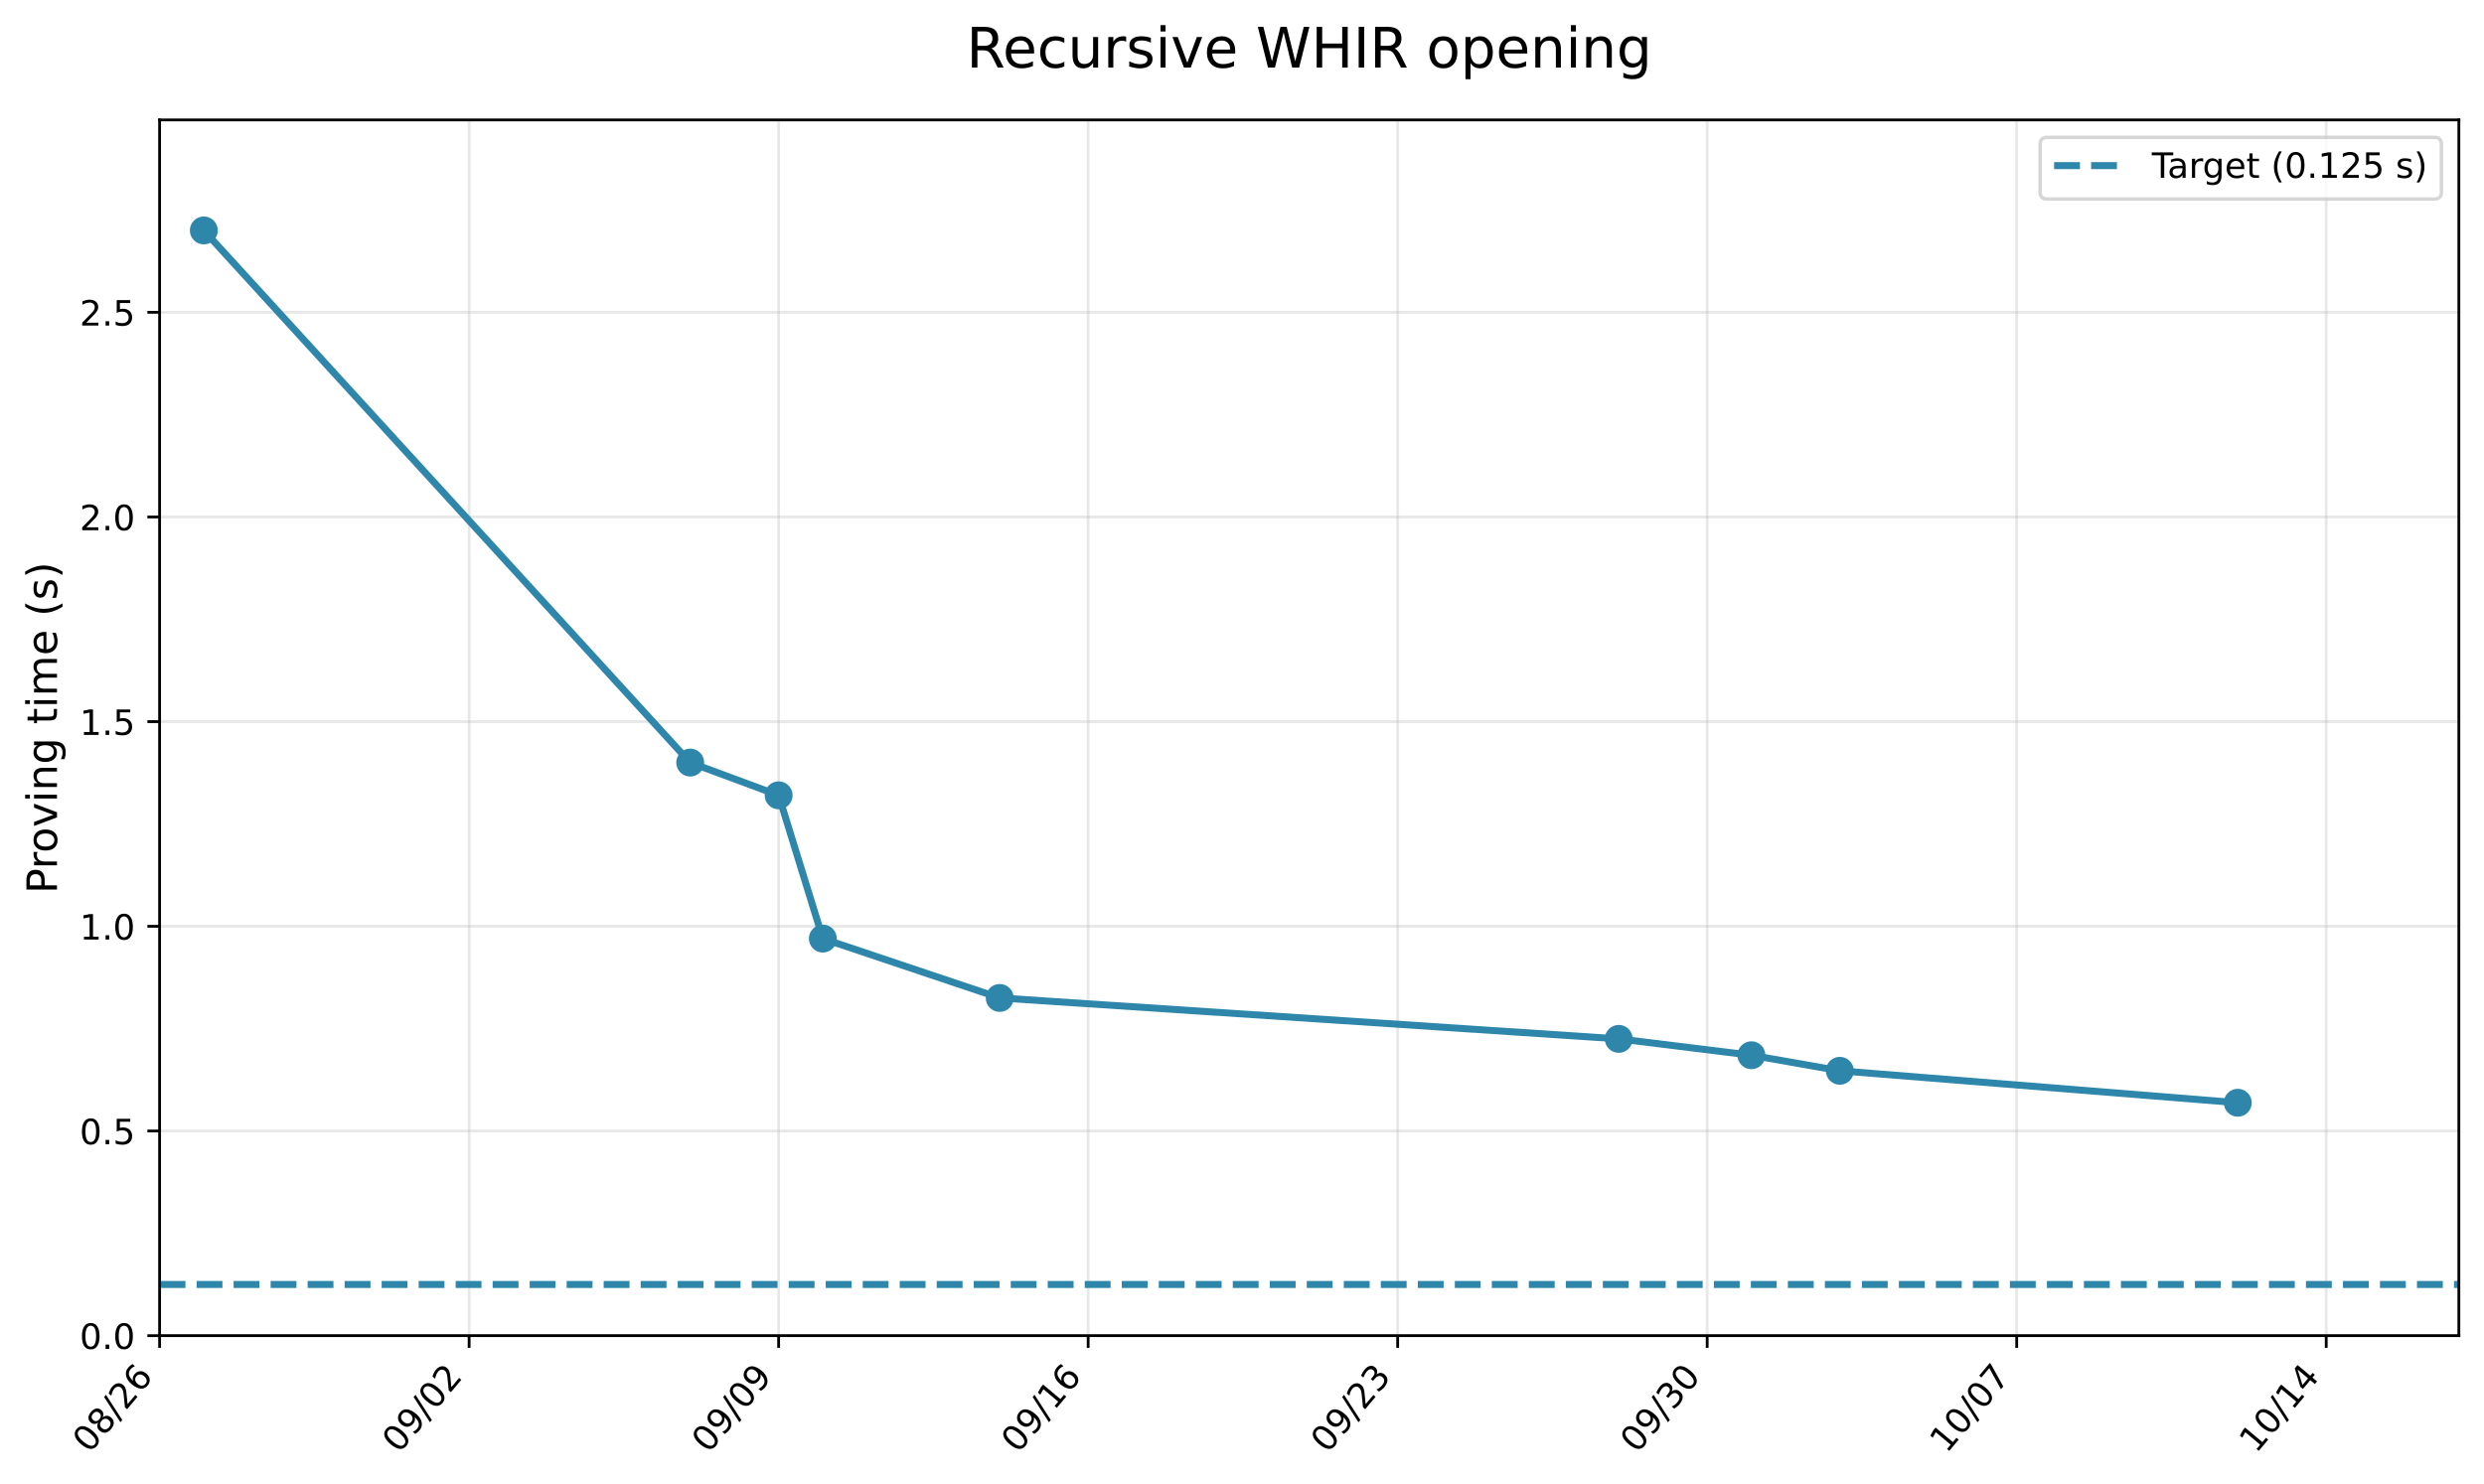
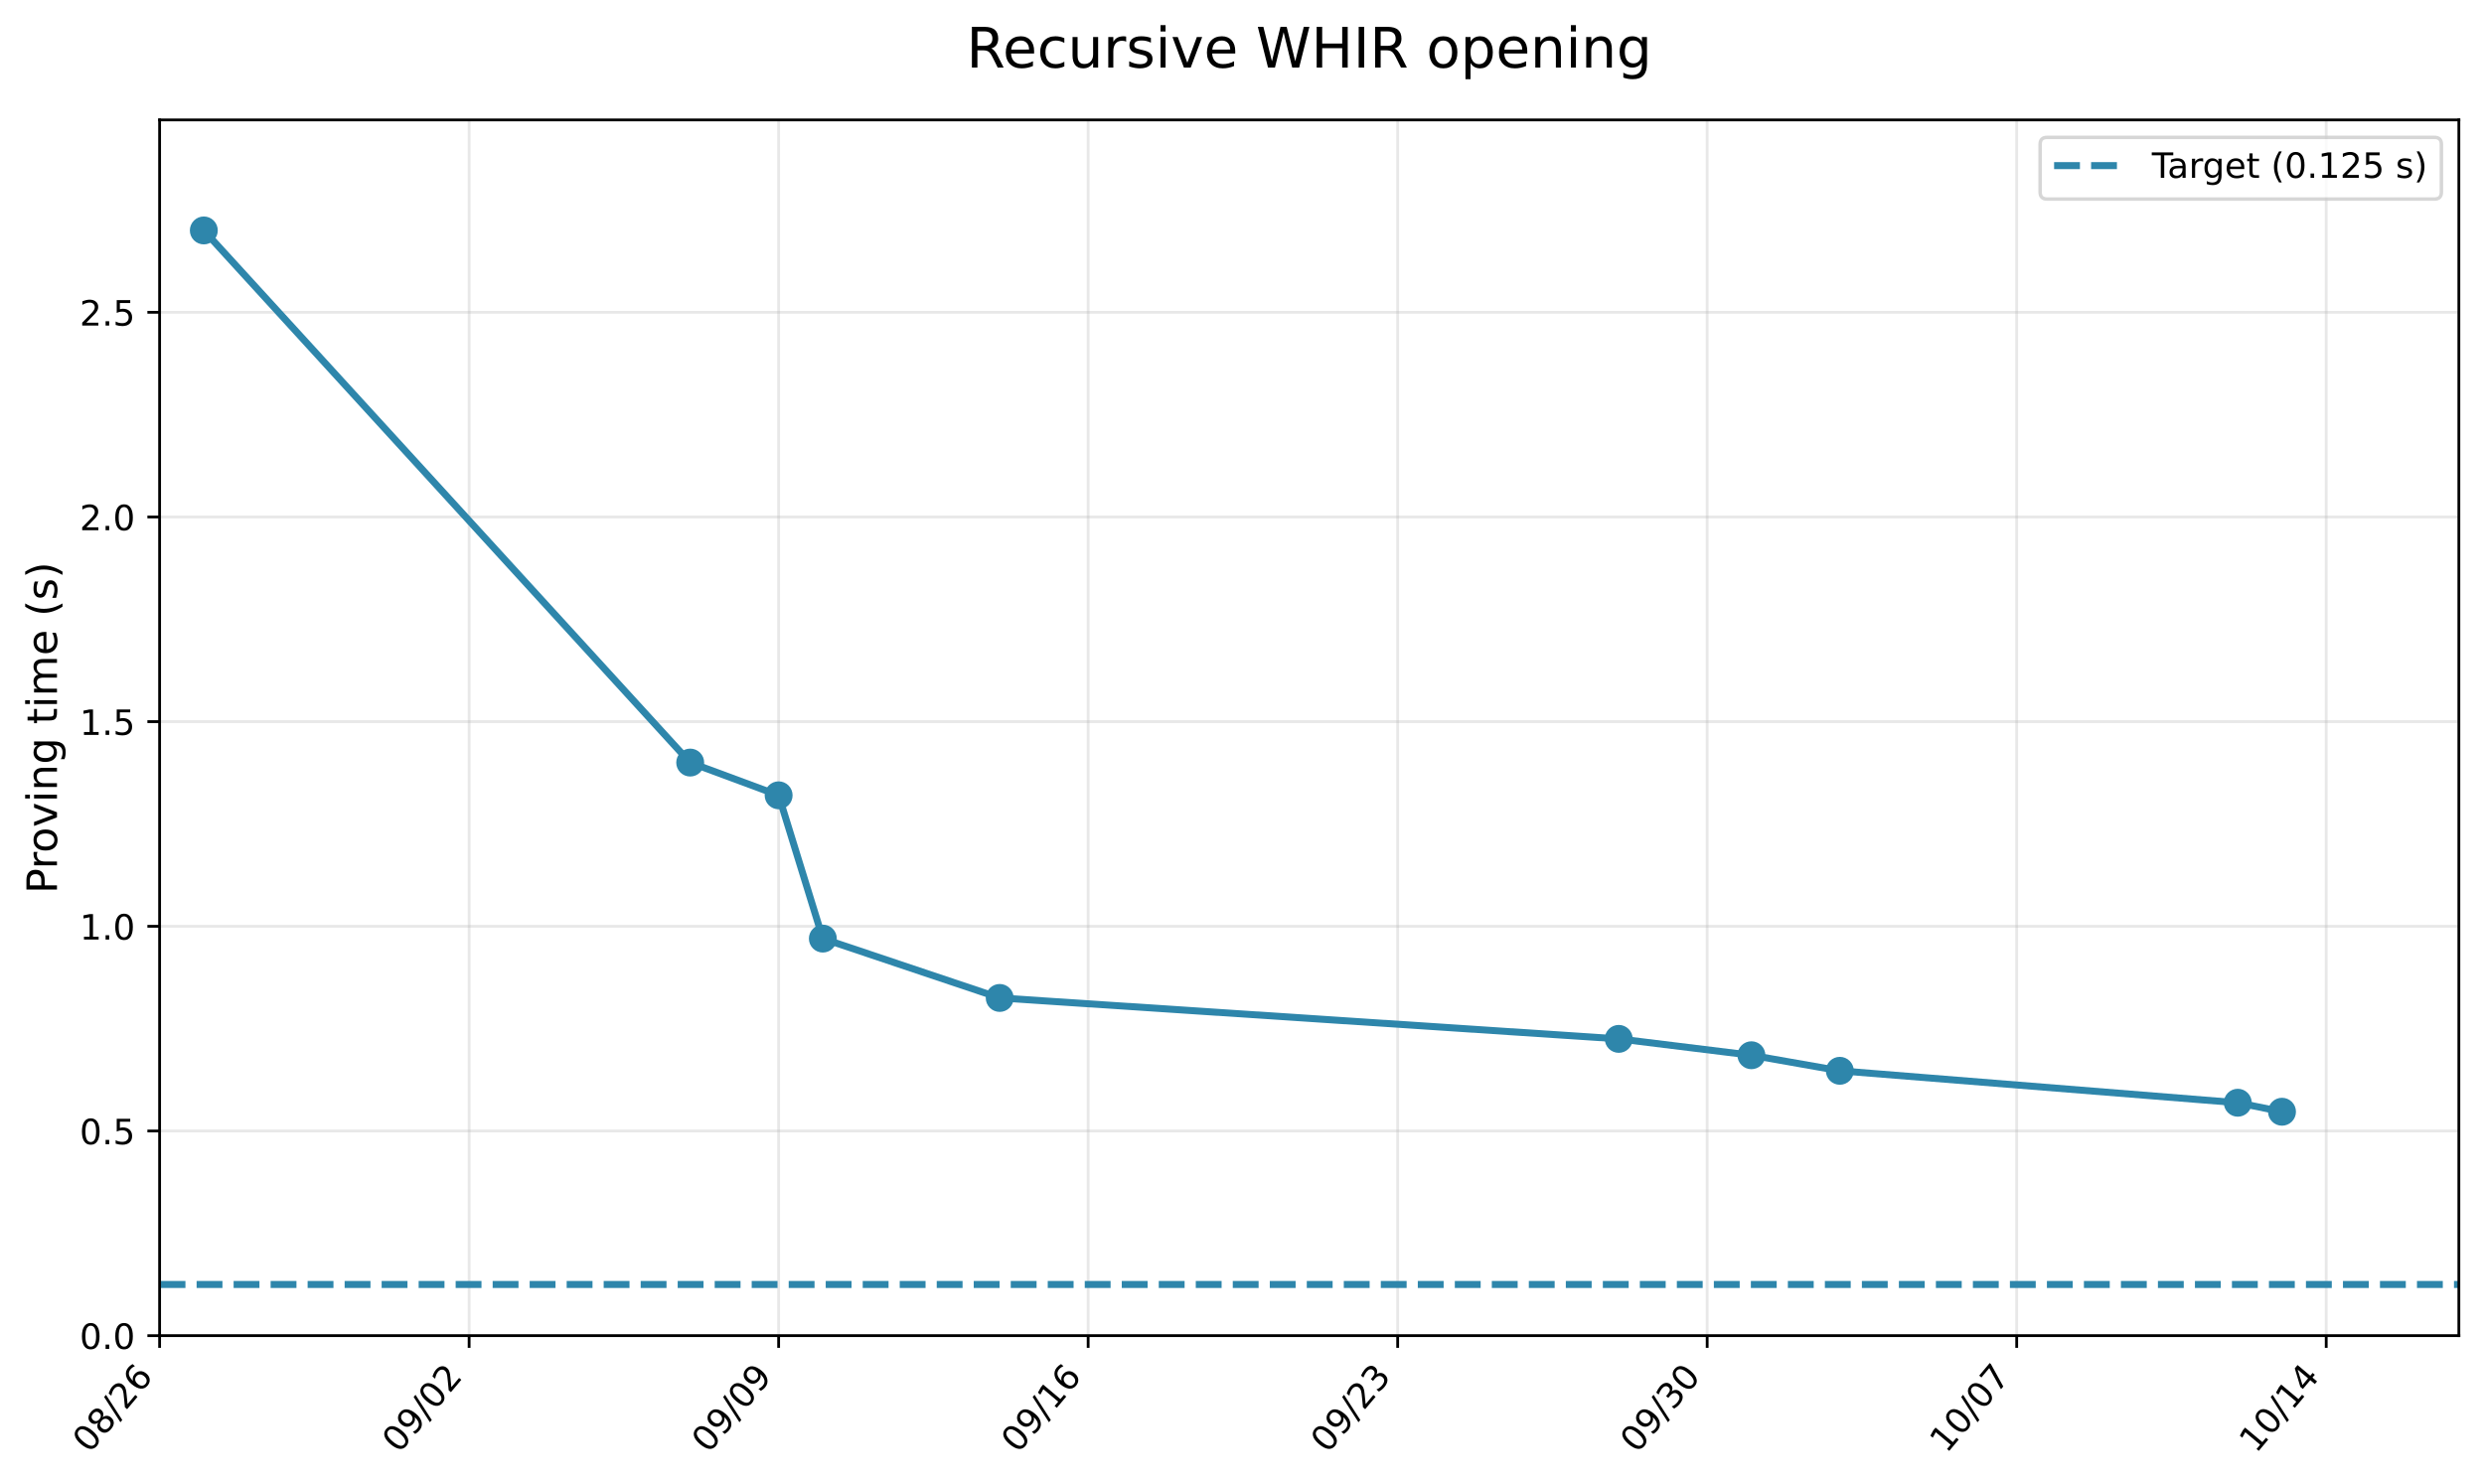
<svg xmlns="http://www.w3.org/2000/svg" xmlns:xlink="http://www.w3.org/1999/xlink" width="711.517pt" height="425.194pt" viewBox="0 0 711.517 425.194" version="1.1">
  <defs>
    <style type="text/css">*{stroke-linejoin: round; stroke-linecap: butt}</style>
  </defs>
  <g id="figure_1">
    <g id="patch_1">
      <path d="M 0 425.194  L 711.517 425.194  L 711.517 0  L 0 0  z " style="fill: #ffffff" />
    </g>
    <g id="axes_1">
      <g id="patch_2">
        <path d="M 45.717 382.696  L 704.317 382.696  L 704.317 34.358  L 45.717 34.358  z " style="fill: #ffffff" />
      </g>
      <g id="matplotlib.axis_1">
        <g id="xtick_1">
          <g id="line2d_1">
-             <path d="M 45.717 382.696  L 45.717 34.358  " clip-path="url(#p368a076e83)" style="fill: none; stroke: #b0b0b0; stroke-opacity: 0.3; stroke-width: 0.8; stroke-linecap: square" />
+             <path d="M 45.717 382.696  L 45.717 34.358  " clip-path="url(#p0fd5e41269)" style="fill: none; stroke: #b0b0b0; stroke-opacity: 0.3; stroke-width: 0.8; stroke-linecap: square" />
          </g>
          <g id="line2d_2">
            <defs>
-               <path id="m63a8ca9a37" d="M 0 0  L 0 3.5  " style="stroke: #000000; stroke-width: 0.8" />
+               <path id="m4d43862f93" d="M 0 0  L 0 3.5  " style="stroke: #000000; stroke-width: 0.8" />
            </defs>
            <g>
-               <use xlink:href="#m63a8ca9a37" x="45.717" y="382.696" style="stroke: #000000; stroke-width: 0.8" />
+               <use xlink:href="#m4d43862f93" x="45.717" y="382.696" style="stroke: #000000; stroke-width: 0.8" />
            </g>
          </g>
          <g id="text_1">
            <g transform="translate(25.59941 416.6567) rotate(-50) scale(0.1 -0.1)">
              <defs>
                <path id="DejaVuSans-30" d="M 2034 4250  Q 1547 4250 1301 3770  Q 1056 3291 1056 2328  Q 1056 1369 1301 889  Q 1547 409 2034 409  Q 2525 409 2770 889  Q 3016 1369 3016 2328  Q 3016 3291 2770 3770  Q 2525 4250 2034 4250  z M 2034 4750  Q 2819 4750 3233 4129  Q 3647 3509 3647 2328  Q 3647 1150 3233 529  Q 2819 -91 2034 -91  Q 1250 -91 836 529  Q 422 1150 422 2328  Q 422 3509 836 4129  Q 1250 4750 2034 4750  z " transform="scale(0.015625)" />
                <path id="DejaVuSans-38" d="M 2034 2216  Q 1584 2216 1326 1975  Q 1069 1734 1069 1313  Q 1069 891 1326 650  Q 1584 409 2034 409  Q 2484 409 2743 651  Q 3003 894 3003 1313  Q 3003 1734 2745 1975  Q 2488 2216 2034 2216  z M 1403 2484  Q 997 2584 770 2862  Q 544 3141 544 3541  Q 544 4100 942 4425  Q 1341 4750 2034 4750  Q 2731 4750 3128 4425  Q 3525 4100 3525 3541  Q 3525 3141 3298 2862  Q 3072 2584 2669 2484  Q 3125 2378 3379 2068  Q 3634 1759 3634 1313  Q 3634 634 3220 271  Q 2806 -91 2034 -91  Q 1263 -91 848 271  Q 434 634 434 1313  Q 434 1759 690 2068  Q 947 2378 1403 2484  z M 1172 3481  Q 1172 3119 1398 2916  Q 1625 2713 2034 2713  Q 2441 2713 2670 2916  Q 2900 3119 2900 3481  Q 2900 3844 2670 4047  Q 2441 4250 2034 4250  Q 1625 4250 1398 4047  Q 1172 3844 1172 3481  z " transform="scale(0.015625)" />
                <path id="DejaVuSans-2f" d="M 1625 4666  L 2156 4666  L 531 -594  L 0 -594  L 1625 4666  z " transform="scale(0.015625)" />
                <path id="DejaVuSans-32" d="M 1228 531  L 3431 531  L 3431 0  L 469 0  L 469 531  Q 828 903 1448 1529  Q 2069 2156 2228 2338  Q 2531 2678 2651 2914  Q 2772 3150 2772 3378  Q 2772 3750 2511 3984  Q 2250 4219 1831 4219  Q 1534 4219 1204 4116  Q 875 4013 500 3803  L 500 4441  Q 881 4594 1212 4672  Q 1544 4750 1819 4750  Q 2544 4750 2975 4387  Q 3406 4025 3406 3419  Q 3406 3131 3298 2873  Q 3191 2616 2906 2266  Q 2828 2175 2409 1742  Q 1991 1309 1228 531  z " transform="scale(0.015625)" />
                <path id="DejaVuSans-36" d="M 2113 2584  Q 1688 2584 1439 2293  Q 1191 2003 1191 1497  Q 1191 994 1439 701  Q 1688 409 2113 409  Q 2538 409 2786 701  Q 3034 994 3034 1497  Q 3034 2003 2786 2293  Q 2538 2584 2113 2584  z M 3366 4563  L 3366 3988  Q 3128 4100 2886 4159  Q 2644 4219 2406 4219  Q 1781 4219 1451 3797  Q 1122 3375 1075 2522  Q 1259 2794 1537 2939  Q 1816 3084 2150 3084  Q 2853 3084 3261 2657  Q 3669 2231 3669 1497  Q 3669 778 3244 343  Q 2819 -91 2113 -91  Q 1303 -91 875 529  Q 447 1150 447 2328  Q 447 3434 972 4092  Q 1497 4750 2381 4750  Q 2619 4750 2861 4703  Q 3103 4656 3366 4563  z " transform="scale(0.015625)" />
              </defs>
              <use xlink:href="#DejaVuSans-30" />
              <use xlink:href="#DejaVuSans-38" transform="translate(63.62305 0)" />
              <use xlink:href="#DejaVuSans-2f" transform="translate(127.2461 0)" />
              <use xlink:href="#DejaVuSans-32" transform="translate(160.9375 0)" />
              <use xlink:href="#DejaVuSans-36" transform="translate(224.5605 0)" />
            </g>
          </g>
        </g>
        <g id="xtick_2">
          <g id="line2d_3">
-             <path d="M 134.375 382.696  L 134.375 34.358  " clip-path="url(#p368a076e83)" style="fill: none; stroke: #b0b0b0; stroke-opacity: 0.3; stroke-width: 0.8; stroke-linecap: square" />
+             <path d="M 134.375 382.696  L 134.375 34.358  " clip-path="url(#p0fd5e41269)" style="fill: none; stroke: #b0b0b0; stroke-opacity: 0.3; stroke-width: 0.8; stroke-linecap: square" />
          </g>
          <g id="line2d_4">
            <g>
-               <use xlink:href="#m63a8ca9a37" x="134.375" y="382.696" style="stroke: #000000; stroke-width: 0.8" />
+               <use xlink:href="#m4d43862f93" x="134.375" y="382.696" style="stroke: #000000; stroke-width: 0.8" />
            </g>
          </g>
          <g id="text_2">
            <g transform="translate(114.2571 416.6567) rotate(-50) scale(0.1 -0.1)">
              <defs>
                <path id="DejaVuSans-39" d="M 703 97  L 703 672  Q 941 559 1184 500  Q 1428 441 1663 441  Q 2288 441 2617 861  Q 2947 1281 2994 2138  Q 2813 1869 2534 1725  Q 2256 1581 1919 1581  Q 1219 1581 811 2004  Q 403 2428 403 3163  Q 403 3881 828 4315  Q 1253 4750 1959 4750  Q 2769 4750 3195 4129  Q 3622 3509 3622 2328  Q 3622 1225 3098 567  Q 2575 -91 1691 -91  Q 1453 -91 1209 -44  Q 966 3 703 97  z M 1959 2075  Q 2384 2075 2632 2365  Q 2881 2656 2881 3163  Q 2881 3666 2632 3958  Q 2384 4250 1959 4250  Q 1534 4250 1286 3958  Q 1038 3666 1038 3163  Q 1038 2656 1286 2365  Q 1534 2075 1959 2075  z " transform="scale(0.015625)" />
              </defs>
              <use xlink:href="#DejaVuSans-30" />
              <use xlink:href="#DejaVuSans-39" transform="translate(63.62305 0)" />
              <use xlink:href="#DejaVuSans-2f" transform="translate(127.2461 0)" />
              <use xlink:href="#DejaVuSans-30" transform="translate(160.9375 0)" />
              <use xlink:href="#DejaVuSans-32" transform="translate(224.5605 0)" />
            </g>
          </g>
        </g>
        <g id="xtick_3">
          <g id="line2d_5">
-             <path d="M 223.032 382.696  L 223.032 34.358  " clip-path="url(#p368a076e83)" style="fill: none; stroke: #b0b0b0; stroke-opacity: 0.3; stroke-width: 0.8; stroke-linecap: square" />
+             <path d="M 223.032 382.696  L 223.032 34.358  " clip-path="url(#p0fd5e41269)" style="fill: none; stroke: #b0b0b0; stroke-opacity: 0.3; stroke-width: 0.8; stroke-linecap: square" />
          </g>
          <g id="line2d_6">
            <g>
-               <use xlink:href="#m63a8ca9a37" x="223.032" y="382.696" style="stroke: #000000; stroke-width: 0.8" />
+               <use xlink:href="#m4d43862f93" x="223.032" y="382.696" style="stroke: #000000; stroke-width: 0.8" />
            </g>
          </g>
          <g id="text_3">
            <g transform="translate(202.9148 416.6567) rotate(-50) scale(0.1 -0.1)">
              <use xlink:href="#DejaVuSans-30" />
              <use xlink:href="#DejaVuSans-39" transform="translate(63.62305 0)" />
              <use xlink:href="#DejaVuSans-2f" transform="translate(127.2461 0)" />
              <use xlink:href="#DejaVuSans-30" transform="translate(160.9375 0)" />
              <use xlink:href="#DejaVuSans-39" transform="translate(224.5605 0)" />
            </g>
          </g>
        </g>
        <g id="xtick_4">
          <g id="line2d_7">
-             <path d="M 311.69 382.696  L 311.69 34.358  " clip-path="url(#p368a076e83)" style="fill: none; stroke: #b0b0b0; stroke-opacity: 0.3; stroke-width: 0.8; stroke-linecap: square" />
+             <path d="M 311.69 382.696  L 311.69 34.358  " clip-path="url(#p0fd5e41269)" style="fill: none; stroke: #b0b0b0; stroke-opacity: 0.3; stroke-width: 0.8; stroke-linecap: square" />
          </g>
          <g id="line2d_8">
            <g>
-               <use xlink:href="#m63a8ca9a37" x="311.69" y="382.696" style="stroke: #000000; stroke-width: 0.8" />
+               <use xlink:href="#m4d43862f93" x="311.69" y="382.696" style="stroke: #000000; stroke-width: 0.8" />
            </g>
          </g>
          <g id="text_4">
            <g transform="translate(291.5725 416.6567) rotate(-50) scale(0.1 -0.1)">
              <defs>
                <path id="DejaVuSans-31" d="M 794 531  L 1825 531  L 1825 4091  L 703 3866  L 703 4441  L 1819 4666  L 2450 4666  L 2450 531  L 3481 531  L 3481 0  L 794 0  L 794 531  z " transform="scale(0.015625)" />
              </defs>
              <use xlink:href="#DejaVuSans-30" />
              <use xlink:href="#DejaVuSans-39" transform="translate(63.62305 0)" />
              <use xlink:href="#DejaVuSans-2f" transform="translate(127.2461 0)" />
              <use xlink:href="#DejaVuSans-31" transform="translate(160.9375 0)" />
              <use xlink:href="#DejaVuSans-36" transform="translate(224.5605 0)" />
            </g>
          </g>
        </g>
        <g id="xtick_5">
          <g id="line2d_9">
-             <path d="M 400.348 382.696  L 400.348 34.358  " clip-path="url(#p368a076e83)" style="fill: none; stroke: #b0b0b0; stroke-opacity: 0.3; stroke-width: 0.8; stroke-linecap: square" />
+             <path d="M 400.348 382.696  L 400.348 34.358  " clip-path="url(#p0fd5e41269)" style="fill: none; stroke: #b0b0b0; stroke-opacity: 0.3; stroke-width: 0.8; stroke-linecap: square" />
          </g>
          <g id="line2d_10">
            <g>
-               <use xlink:href="#m63a8ca9a37" x="400.348" y="382.696" style="stroke: #000000; stroke-width: 0.8" />
+               <use xlink:href="#m4d43862f93" x="400.348" y="382.696" style="stroke: #000000; stroke-width: 0.8" />
            </g>
          </g>
          <g id="text_5">
            <g transform="translate(380.2302 416.6567) rotate(-50) scale(0.1 -0.1)">
              <defs>
                <path id="DejaVuSans-33" d="M 2597 2516  Q 3050 2419 3304 2112  Q 3559 1806 3559 1356  Q 3559 666 3084 287  Q 2609 -91 1734 -91  Q 1441 -91 1130 -33  Q 819 25 488 141  L 488 750  Q 750 597 1062 519  Q 1375 441 1716 441  Q 2309 441 2620 675  Q 2931 909 2931 1356  Q 2931 1769 2642 2001  Q 2353 2234 1838 2234  L 1294 2234  L 1294 2753  L 1863 2753  Q 2328 2753 2575 2939  Q 2822 3125 2822 3475  Q 2822 3834 2567 4026  Q 2313 4219 1838 4219  Q 1578 4219 1281 4162  Q 984 4106 628 3988  L 628 4550  Q 988 4650 1302 4700  Q 1616 4750 1894 4750  Q 2613 4750 3031 4423  Q 3450 4097 3450 3541  Q 3450 3153 3228 2886  Q 3006 2619 2597 2516  z " transform="scale(0.015625)" />
              </defs>
              <use xlink:href="#DejaVuSans-30" />
              <use xlink:href="#DejaVuSans-39" transform="translate(63.62305 0)" />
              <use xlink:href="#DejaVuSans-2f" transform="translate(127.2461 0)" />
              <use xlink:href="#DejaVuSans-32" transform="translate(160.9375 0)" />
              <use xlink:href="#DejaVuSans-33" transform="translate(224.5605 0)" />
            </g>
          </g>
        </g>
        <g id="xtick_6">
          <g id="line2d_11">
-             <path d="M 489.005 382.696  L 489.005 34.358  " clip-path="url(#p368a076e83)" style="fill: none; stroke: #b0b0b0; stroke-opacity: 0.3; stroke-width: 0.8; stroke-linecap: square" />
+             <path d="M 489.005 382.696  L 489.005 34.358  " clip-path="url(#p0fd5e41269)" style="fill: none; stroke: #b0b0b0; stroke-opacity: 0.3; stroke-width: 0.8; stroke-linecap: square" />
          </g>
          <g id="line2d_12">
            <g>
-               <use xlink:href="#m63a8ca9a37" x="489.005" y="382.696" style="stroke: #000000; stroke-width: 0.8" />
+               <use xlink:href="#m4d43862f93" x="489.005" y="382.696" style="stroke: #000000; stroke-width: 0.8" />
            </g>
          </g>
          <g id="text_6">
            <g transform="translate(468.8879 416.6567) rotate(-50) scale(0.1 -0.1)">
              <use xlink:href="#DejaVuSans-30" />
              <use xlink:href="#DejaVuSans-39" transform="translate(63.62305 0)" />
              <use xlink:href="#DejaVuSans-2f" transform="translate(127.2461 0)" />
              <use xlink:href="#DejaVuSans-33" transform="translate(160.9375 0)" />
              <use xlink:href="#DejaVuSans-30" transform="translate(224.5605 0)" />
            </g>
          </g>
        </g>
        <g id="xtick_7">
          <g id="line2d_13">
-             <path d="M 577.663 382.696  L 577.663 34.358  " clip-path="url(#p368a076e83)" style="fill: none; stroke: #b0b0b0; stroke-opacity: 0.3; stroke-width: 0.8; stroke-linecap: square" />
+             <path d="M 577.663 382.696  L 577.663 34.358  " clip-path="url(#p0fd5e41269)" style="fill: none; stroke: #b0b0b0; stroke-opacity: 0.3; stroke-width: 0.8; stroke-linecap: square" />
          </g>
          <g id="line2d_14">
            <g>
-               <use xlink:href="#m63a8ca9a37" x="577.663" y="382.696" style="stroke: #000000; stroke-width: 0.8" />
+               <use xlink:href="#m4d43862f93" x="577.663" y="382.696" style="stroke: #000000; stroke-width: 0.8" />
            </g>
          </g>
          <g id="text_7">
            <g transform="translate(557.5456 416.6567) rotate(-50) scale(0.1 -0.1)">
              <defs>
                <path id="DejaVuSans-37" d="M 525 4666  L 3525 4666  L 3525 4397  L 1831 0  L 1172 0  L 2766 4134  L 525 4134  L 525 4666  z " transform="scale(0.015625)" />
              </defs>
              <use xlink:href="#DejaVuSans-31" />
              <use xlink:href="#DejaVuSans-30" transform="translate(63.62305 0)" />
              <use xlink:href="#DejaVuSans-2f" transform="translate(127.2461 0)" />
              <use xlink:href="#DejaVuSans-30" transform="translate(160.9375 0)" />
              <use xlink:href="#DejaVuSans-37" transform="translate(224.5605 0)" />
            </g>
          </g>
        </g>
        <g id="xtick_8">
          <g id="line2d_15">
-             <path d="M 666.321 382.696  L 666.321 34.358  " clip-path="url(#p368a076e83)" style="fill: none; stroke: #b0b0b0; stroke-opacity: 0.3; stroke-width: 0.8; stroke-linecap: square" />
+             <path d="M 666.321 382.696  L 666.321 34.358  " clip-path="url(#p0fd5e41269)" style="fill: none; stroke: #b0b0b0; stroke-opacity: 0.3; stroke-width: 0.8; stroke-linecap: square" />
          </g>
          <g id="line2d_16">
            <g>
-               <use xlink:href="#m63a8ca9a37" x="666.321" y="382.696" style="stroke: #000000; stroke-width: 0.8" />
+               <use xlink:href="#m4d43862f93" x="666.321" y="382.696" style="stroke: #000000; stroke-width: 0.8" />
            </g>
          </g>
          <g id="text_8">
            <g transform="translate(646.2033 416.6567) rotate(-50) scale(0.1 -0.1)">
              <defs>
                <path id="DejaVuSans-34" d="M 2419 4116  L 825 1625  L 2419 1625  L 2419 4116  z M 2253 4666  L 3047 4666  L 3047 1625  L 3713 1625  L 3713 1100  L 3047 1100  L 3047 0  L 2419 0  L 2419 1100  L 313 1100  L 313 1709  L 2253 4666  z " transform="scale(0.015625)" />
              </defs>
              <use xlink:href="#DejaVuSans-31" />
              <use xlink:href="#DejaVuSans-30" transform="translate(63.62305 0)" />
              <use xlink:href="#DejaVuSans-2f" transform="translate(127.2461 0)" />
              <use xlink:href="#DejaVuSans-31" transform="translate(160.9375 0)" />
              <use xlink:href="#DejaVuSans-34" transform="translate(224.5605 0)" />
            </g>
          </g>
        </g>
      </g>
      <g id="matplotlib.axis_2">
        <g id="ytick_1">
          <g id="line2d_17">
-             <path d="M 45.717 382.696  L 704.317 382.696  " clip-path="url(#p368a076e83)" style="fill: none; stroke: #b0b0b0; stroke-opacity: 0.3; stroke-width: 0.8; stroke-linecap: square" />
+             <path d="M 45.717 382.696  L 704.317 382.696  " clip-path="url(#p0fd5e41269)" style="fill: none; stroke: #b0b0b0; stroke-opacity: 0.3; stroke-width: 0.8; stroke-linecap: square" />
          </g>
          <g id="line2d_18">
            <defs>
-               <path id="mbeb3e756db" d="M 0 0  L -3.5 0  " style="stroke: #000000; stroke-width: 0.8" />
+               <path id="m73c8326766" d="M 0 0  L -3.5 0  " style="stroke: #000000; stroke-width: 0.8" />
            </defs>
            <g>
-               <use xlink:href="#mbeb3e756db" x="45.717" y="382.696" style="stroke: #000000; stroke-width: 0.8" />
+               <use xlink:href="#m73c8326766" x="45.717" y="382.696" style="stroke: #000000; stroke-width: 0.8" />
            </g>
          </g>
          <g id="text_9">
            <g transform="translate(22.81375 386.4953) scale(0.1 -0.1)">
              <defs>
                <path id="DejaVuSans-2e" d="M 684 794  L 1344 794  L 1344 0  L 684 0  L 684 794  z " transform="scale(0.015625)" />
              </defs>
              <use xlink:href="#DejaVuSans-30" />
              <use xlink:href="#DejaVuSans-2e" transform="translate(63.62305 0)" />
              <use xlink:href="#DejaVuSans-30" transform="translate(95.41016 0)" />
            </g>
          </g>
        </g>
        <g id="ytick_2">
          <g id="line2d_19">
-             <path d="M 45.717 324.053  L 704.317 324.053  " clip-path="url(#p368a076e83)" style="fill: none; stroke: #b0b0b0; stroke-opacity: 0.3; stroke-width: 0.8; stroke-linecap: square" />
+             <path d="M 45.717 324.053  L 704.317 324.053  " clip-path="url(#p0fd5e41269)" style="fill: none; stroke: #b0b0b0; stroke-opacity: 0.3; stroke-width: 0.8; stroke-linecap: square" />
          </g>
          <g id="line2d_20">
            <g>
-               <use xlink:href="#mbeb3e756db" x="45.717" y="324.053" style="stroke: #000000; stroke-width: 0.8" />
+               <use xlink:href="#m73c8326766" x="45.717" y="324.053" style="stroke: #000000; stroke-width: 0.8" />
            </g>
          </g>
          <g id="text_10">
            <g transform="translate(22.81375 327.8525) scale(0.1 -0.1)">
              <defs>
                <path id="DejaVuSans-35" d="M 691 4666  L 3169 4666  L 3169 4134  L 1269 4134  L 1269 2991  Q 1406 3038 1543 3061  Q 1681 3084 1819 3084  Q 2600 3084 3056 2656  Q 3513 2228 3513 1497  Q 3513 744 3044 326  Q 2575 -91 1722 -91  Q 1428 -91 1123 -41  Q 819 9 494 109  L 494 744  Q 775 591 1075 516  Q 1375 441 1709 441  Q 2250 441 2565 725  Q 2881 1009 2881 1497  Q 2881 1984 2565 2268  Q 2250 2553 1709 2553  Q 1456 2553 1204 2497  Q 953 2441 691 2322  L 691 4666  z " transform="scale(0.015625)" />
              </defs>
              <use xlink:href="#DejaVuSans-30" />
              <use xlink:href="#DejaVuSans-2e" transform="translate(63.62305 0)" />
              <use xlink:href="#DejaVuSans-35" transform="translate(95.41016 0)" />
            </g>
          </g>
        </g>
        <g id="ytick_3">
          <g id="line2d_21">
-             <path d="M 45.717 265.41  L 704.317 265.41  " clip-path="url(#p368a076e83)" style="fill: none; stroke: #b0b0b0; stroke-opacity: 0.3; stroke-width: 0.8; stroke-linecap: square" />
+             <path d="M 45.717 265.41  L 704.317 265.41  " clip-path="url(#p0fd5e41269)" style="fill: none; stroke: #b0b0b0; stroke-opacity: 0.3; stroke-width: 0.8; stroke-linecap: square" />
          </g>
          <g id="line2d_22">
            <g>
-               <use xlink:href="#mbeb3e756db" x="45.717" y="265.41" style="stroke: #000000; stroke-width: 0.8" />
+               <use xlink:href="#m73c8326766" x="45.717" y="265.41" style="stroke: #000000; stroke-width: 0.8" />
            </g>
          </g>
          <g id="text_11">
            <g transform="translate(22.81375 269.2096) scale(0.1 -0.1)">
              <use xlink:href="#DejaVuSans-31" />
              <use xlink:href="#DejaVuSans-2e" transform="translate(63.62305 0)" />
              <use xlink:href="#DejaVuSans-30" transform="translate(95.41016 0)" />
            </g>
          </g>
        </g>
        <g id="ytick_4">
          <g id="line2d_23">
-             <path d="M 45.717 206.768  L 704.317 206.768  " clip-path="url(#p368a076e83)" style="fill: none; stroke: #b0b0b0; stroke-opacity: 0.3; stroke-width: 0.8; stroke-linecap: square" />
+             <path d="M 45.717 206.768  L 704.317 206.768  " clip-path="url(#p0fd5e41269)" style="fill: none; stroke: #b0b0b0; stroke-opacity: 0.3; stroke-width: 0.8; stroke-linecap: square" />
          </g>
          <g id="line2d_24">
            <g>
-               <use xlink:href="#mbeb3e756db" x="45.717" y="206.768" style="stroke: #000000; stroke-width: 0.8" />
+               <use xlink:href="#m73c8326766" x="45.717" y="206.768" style="stroke: #000000; stroke-width: 0.8" />
            </g>
          </g>
          <g id="text_12">
            <g transform="translate(22.81375 210.5667) scale(0.1 -0.1)">
              <use xlink:href="#DejaVuSans-31" />
              <use xlink:href="#DejaVuSans-2e" transform="translate(63.62305 0)" />
              <use xlink:href="#DejaVuSans-35" transform="translate(95.41016 0)" />
            </g>
          </g>
        </g>
        <g id="ytick_5">
          <g id="line2d_25">
-             <path d="M 45.717 148.125  L 704.317 148.125  " clip-path="url(#p368a076e83)" style="fill: none; stroke: #b0b0b0; stroke-opacity: 0.3; stroke-width: 0.8; stroke-linecap: square" />
+             <path d="M 45.717 148.125  L 704.317 148.125  " clip-path="url(#p0fd5e41269)" style="fill: none; stroke: #b0b0b0; stroke-opacity: 0.3; stroke-width: 0.8; stroke-linecap: square" />
          </g>
          <g id="line2d_26">
            <g>
-               <use xlink:href="#mbeb3e756db" x="45.717" y="148.125" style="stroke: #000000; stroke-width: 0.8" />
+               <use xlink:href="#m73c8326766" x="45.717" y="148.125" style="stroke: #000000; stroke-width: 0.8" />
            </g>
          </g>
          <g id="text_13">
            <g transform="translate(22.81375 151.9239) scale(0.1 -0.1)">
              <use xlink:href="#DejaVuSans-32" />
              <use xlink:href="#DejaVuSans-2e" transform="translate(63.62305 0)" />
              <use xlink:href="#DejaVuSans-30" transform="translate(95.41016 0)" />
            </g>
          </g>
        </g>
        <g id="ytick_6">
          <g id="line2d_27">
-             <path d="M 45.717 89.482  L 704.317 89.482  " clip-path="url(#p368a076e83)" style="fill: none; stroke: #b0b0b0; stroke-opacity: 0.3; stroke-width: 0.8; stroke-linecap: square" />
+             <path d="M 45.717 89.482  L 704.317 89.482  " clip-path="url(#p0fd5e41269)" style="fill: none; stroke: #b0b0b0; stroke-opacity: 0.3; stroke-width: 0.8; stroke-linecap: square" />
          </g>
          <g id="line2d_28">
            <g>
-               <use xlink:href="#mbeb3e756db" x="45.717" y="89.482" style="stroke: #000000; stroke-width: 0.8" />
+               <use xlink:href="#m73c8326766" x="45.717" y="89.482" style="stroke: #000000; stroke-width: 0.8" />
            </g>
          </g>
          <g id="text_14">
            <g transform="translate(22.81375 93.28101) scale(0.1 -0.1)">
              <use xlink:href="#DejaVuSans-32" />
              <use xlink:href="#DejaVuSans-2e" transform="translate(63.62305 0)" />
              <use xlink:href="#DejaVuSans-35" transform="translate(95.41016 0)" />
            </g>
          </g>
        </g>
        <g id="text_15">
          <g transform="translate(16.31812 256.0487) rotate(-90) scale(0.12 -0.12)">
            <defs>
              <path id="DejaVuSans-50" d="M 1259 4147  L 1259 2394  L 2053 2394  Q 2494 2394 2734 2622  Q 2975 2850 2975 3272  Q 2975 3691 2734 3919  Q 2494 4147 2053 4147  L 1259 4147  z M 628 4666  L 2053 4666  Q 2838 4666 3239 4311  Q 3641 3956 3641 3272  Q 3641 2581 3239 2228  Q 2838 1875 2053 1875  L 1259 1875  L 1259 0  L 628 0  L 628 4666  z " transform="scale(0.015625)" />
              <path id="DejaVuSans-72" d="M 2631 2963  Q 2534 3019 2420 3045  Q 2306 3072 2169 3072  Q 1681 3072 1420 2755  Q 1159 2438 1159 1844  L 1159 0  L 581 0  L 581 3500  L 1159 3500  L 1159 2956  Q 1341 3275 1631 3429  Q 1922 3584 2338 3584  Q 2397 3584 2469 3576  Q 2541 3569 2628 3553  L 2631 2963  z " transform="scale(0.015625)" />
              <path id="DejaVuSans-6f" d="M 1959 3097  Q 1497 3097 1228 2736  Q 959 2375 959 1747  Q 959 1119 1226 758  Q 1494 397 1959 397  Q 2419 397 2687 759  Q 2956 1122 2956 1747  Q 2956 2369 2687 2733  Q 2419 3097 1959 3097  z M 1959 3584  Q 2709 3584 3137 3096  Q 3566 2609 3566 1747  Q 3566 888 3137 398  Q 2709 -91 1959 -91  Q 1206 -91 779 398  Q 353 888 353 1747  Q 353 2609 779 3096  Q 1206 3584 1959 3584  z " transform="scale(0.015625)" />
              <path id="DejaVuSans-76" d="M 191 3500  L 800 3500  L 1894 563  L 2988 3500  L 3597 3500  L 2284 0  L 1503 0  L 191 3500  z " transform="scale(0.015625)" />
              <path id="DejaVuSans-69" d="M 603 3500  L 1178 3500  L 1178 0  L 603 0  L 603 3500  z M 603 4863  L 1178 4863  L 1178 4134  L 603 4134  L 603 4863  z " transform="scale(0.015625)" />
              <path id="DejaVuSans-6e" d="M 3513 2113  L 3513 0  L 2938 0  L 2938 2094  Q 2938 2591 2744 2837  Q 2550 3084 2163 3084  Q 1697 3084 1428 2787  Q 1159 2491 1159 1978  L 1159 0  L 581 0  L 581 3500  L 1159 3500  L 1159 2956  Q 1366 3272 1645 3428  Q 1925 3584 2291 3584  Q 2894 3584 3203 3211  Q 3513 2838 3513 2113  z " transform="scale(0.015625)" />
              <path id="DejaVuSans-67" d="M 2906 1791  Q 2906 2416 2648 2759  Q 2391 3103 1925 3103  Q 1463 3103 1205 2759  Q 947 2416 947 1791  Q 947 1169 1205 825  Q 1463 481 1925 481  Q 2391 481 2648 825  Q 2906 1169 2906 1791  z M 3481 434  Q 3481 -459 3084 -895  Q 2688 -1331 1869 -1331  Q 1566 -1331 1297 -1286  Q 1028 -1241 775 -1147  L 775 -588  Q 1028 -725 1275 -790  Q 1522 -856 1778 -856  Q 2344 -856 2625 -561  Q 2906 -266 2906 331  L 2906 616  Q 2728 306 2450 153  Q 2172 0 1784 0  Q 1141 0 747 490  Q 353 981 353 1791  Q 353 2603 747 3093  Q 1141 3584 1784 3584  Q 2172 3584 2450 3431  Q 2728 3278 2906 2969  L 2906 3500  L 3481 3500  L 3481 434  z " transform="scale(0.015625)" />
              <path id="DejaVuSans-20" transform="scale(0.015625)" />
              <path id="DejaVuSans-74" d="M 1172 4494  L 1172 3500  L 2356 3500  L 2356 3053  L 1172 3053  L 1172 1153  Q 1172 725 1289 603  Q 1406 481 1766 481  L 2356 481  L 2356 0  L 1766 0  Q 1100 0 847 248  Q 594 497 594 1153  L 594 3053  L 172 3053  L 172 3500  L 594 3500  L 594 4494  L 1172 4494  z " transform="scale(0.015625)" />
              <path id="DejaVuSans-6d" d="M 3328 2828  Q 3544 3216 3844 3400  Q 4144 3584 4550 3584  Q 5097 3584 5394 3201  Q 5691 2819 5691 2113  L 5691 0  L 5113 0  L 5113 2094  Q 5113 2597 4934 2840  Q 4756 3084 4391 3084  Q 3944 3084 3684 2787  Q 3425 2491 3425 1978  L 3425 0  L 2847 0  L 2847 2094  Q 2847 2600 2669 2842  Q 2491 3084 2119 3084  Q 1678 3084 1418 2786  Q 1159 2488 1159 1978  L 1159 0  L 581 0  L 581 3500  L 1159 3500  L 1159 2956  Q 1356 3278 1631 3431  Q 1906 3584 2284 3584  Q 2666 3584 2933 3390  Q 3200 3197 3328 2828  z " transform="scale(0.015625)" />
              <path id="DejaVuSans-65" d="M 3597 1894  L 3597 1613  L 953 1613  Q 991 1019 1311 708  Q 1631 397 2203 397  Q 2534 397 2845 478  Q 3156 559 3463 722  L 3463 178  Q 3153 47 2828 -22  Q 2503 -91 2169 -91  Q 1331 -91 842 396  Q 353 884 353 1716  Q 353 2575 817 3079  Q 1281 3584 2069 3584  Q 2775 3584 3186 3129  Q 3597 2675 3597 1894  z M 3022 2063  Q 3016 2534 2758 2815  Q 2500 3097 2075 3097  Q 1594 3097 1305 2825  Q 1016 2553 972 2059  L 3022 2063  z " transform="scale(0.015625)" />
              <path id="DejaVuSans-28" d="M 1984 4856  Q 1566 4138 1362 3434  Q 1159 2731 1159 2009  Q 1159 1288 1364 580  Q 1569 -128 1984 -844  L 1484 -844  Q 1016 -109 783 600  Q 550 1309 550 2009  Q 550 2706 781 3412  Q 1013 4119 1484 4856  L 1984 4856  z " transform="scale(0.015625)" />
              <path id="DejaVuSans-73" d="M 2834 3397  L 2834 2853  Q 2591 2978 2328 3040  Q 2066 3103 1784 3103  Q 1356 3103 1142 2972  Q 928 2841 928 2578  Q 928 2378 1081 2264  Q 1234 2150 1697 2047  L 1894 2003  Q 2506 1872 2764 1633  Q 3022 1394 3022 966  Q 3022 478 2636 193  Q 2250 -91 1575 -91  Q 1294 -91 989 -36  Q 684 19 347 128  L 347 722  Q 666 556 975 473  Q 1284 391 1588 391  Q 1994 391 2212 530  Q 2431 669 2431 922  Q 2431 1156 2273 1281  Q 2116 1406 1581 1522  L 1381 1569  Q 847 1681 609 1914  Q 372 2147 372 2553  Q 372 3047 722 3315  Q 1072 3584 1716 3584  Q 2034 3584 2315 3537  Q 2597 3491 2834 3397  z " transform="scale(0.015625)" />
              <path id="DejaVuSans-29" d="M 513 4856  L 1013 4856  Q 1481 4119 1714 3412  Q 1947 2706 1947 2009  Q 1947 1309 1714 600  Q 1481 -109 1013 -844  L 513 -844  Q 928 -128 1133 580  Q 1338 1288 1338 2009  Q 1338 2731 1133 3434  Q 928 4138 513 4856  z " transform="scale(0.015625)" />
            </defs>
            <use xlink:href="#DejaVuSans-50" />
            <use xlink:href="#DejaVuSans-72" transform="translate(58.55273 0)" />
            <use xlink:href="#DejaVuSans-6f" transform="translate(97.41602 0)" />
            <use xlink:href="#DejaVuSans-76" transform="translate(158.5977 0)" />
            <use xlink:href="#DejaVuSans-69" transform="translate(217.7773 0)" />
            <use xlink:href="#DejaVuSans-6e" transform="translate(245.5605 0)" />
            <use xlink:href="#DejaVuSans-67" transform="translate(308.9395 0)" />
            <use xlink:href="#DejaVuSans-20" transform="translate(372.416 0)" />
            <use xlink:href="#DejaVuSans-74" transform="translate(404.2031 0)" />
            <use xlink:href="#DejaVuSans-69" transform="translate(443.4121 0)" />
            <use xlink:href="#DejaVuSans-6d" transform="translate(471.1953 0)" />
            <use xlink:href="#DejaVuSans-65" transform="translate(568.6074 0)" />
            <use xlink:href="#DejaVuSans-20" transform="translate(630.1309 0)" />
            <use xlink:href="#DejaVuSans-28" transform="translate(661.918 0)" />
            <use xlink:href="#DejaVuSans-73" transform="translate(700.9316 0)" />
            <use xlink:href="#DejaVuSans-29" transform="translate(753.0312 0)" />
          </g>
        </g>
      </g>
      <g id="line2d_29">
-         <path d="M 58.382 66.025  L 197.701 218.496  L 223.032 227.879  L 235.698 268.929  L 286.359 285.935  L 463.675 297.664  L 501.671 302.355  L 527.001 306.812  L 640.99 315.961  " clip-path="url(#p368a076e83)" style="fill: none; stroke: #2e86ab; stroke-width: 2; stroke-linecap: square" />
+         <path d="M 58.382 66.025  L 197.701 218.496  L 223.032 227.879  L 235.698 268.929  L 286.359 285.935  L 463.675 297.664  L 501.671 302.355  L 527.001 306.812  L 640.99 315.961  L 653.655 318.541  " clip-path="url(#p0fd5e41269)" style="fill: none; stroke: #2e86ab; stroke-width: 2; stroke-linecap: square" />
        <defs>
-           <path id="m1983fee668" d="M 0 3.5  C 0.928 3.5 1.819 3.131 2.475 2.475  C 3.131 1.819 3.5 0.928 3.5 0  C 3.5 -0.928 3.131 -1.819 2.475 -2.475  C 1.819 -3.131 0.928 -3.5 0 -3.5  C -0.928 -3.5 -1.819 -3.131 -2.475 -2.475  C -3.131 -1.819 -3.5 -0.928 -3.5 0  C -3.5 0.928 -3.131 1.819 -2.475 2.475  C -1.819 3.131 -0.928 3.5 0 3.5  z " style="stroke: #2e86ab" />
+           <path id="me6808eaf1c" d="M 0 3.5  C 0.928 3.5 1.819 3.131 2.475 2.475  C 3.131 1.819 3.5 0.928 3.5 0  C 3.5 -0.928 3.131 -1.819 2.475 -2.475  C 1.819 -3.131 0.928 -3.5 0 -3.5  C -0.928 -3.5 -1.819 -3.131 -2.475 -2.475  C -3.131 -1.819 -3.5 -0.928 -3.5 0  C -3.5 0.928 -3.131 1.819 -2.475 2.475  C -1.819 3.131 -0.928 3.5 0 3.5  z " style="stroke: #2e86ab" />
        </defs>
-         <g clip-path="url(#p368a076e83)">
-           <use xlink:href="#m1983fee668" x="58.382" y="66.025" style="fill: #2e86ab; stroke: #2e86ab" />
-           <use xlink:href="#m1983fee668" x="197.701" y="218.496" style="fill: #2e86ab; stroke: #2e86ab" />
-           <use xlink:href="#m1983fee668" x="223.032" y="227.879" style="fill: #2e86ab; stroke: #2e86ab" />
-           <use xlink:href="#m1983fee668" x="235.698" y="268.929" style="fill: #2e86ab; stroke: #2e86ab" />
-           <use xlink:href="#m1983fee668" x="286.359" y="285.935" style="fill: #2e86ab; stroke: #2e86ab" />
-           <use xlink:href="#m1983fee668" x="463.675" y="297.664" style="fill: #2e86ab; stroke: #2e86ab" />
-           <use xlink:href="#m1983fee668" x="501.671" y="302.355" style="fill: #2e86ab; stroke: #2e86ab" />
-           <use xlink:href="#m1983fee668" x="527.001" y="306.812" style="fill: #2e86ab; stroke: #2e86ab" />
-           <use xlink:href="#m1983fee668" x="640.99" y="315.961" style="fill: #2e86ab; stroke: #2e86ab" />
+         <g clip-path="url(#p0fd5e41269)">
+           <use xlink:href="#me6808eaf1c" x="58.382" y="66.025" style="fill: #2e86ab; stroke: #2e86ab" />
+           <use xlink:href="#me6808eaf1c" x="197.701" y="218.496" style="fill: #2e86ab; stroke: #2e86ab" />
+           <use xlink:href="#me6808eaf1c" x="223.032" y="227.879" style="fill: #2e86ab; stroke: #2e86ab" />
+           <use xlink:href="#me6808eaf1c" x="235.698" y="268.929" style="fill: #2e86ab; stroke: #2e86ab" />
+           <use xlink:href="#me6808eaf1c" x="286.359" y="285.935" style="fill: #2e86ab; stroke: #2e86ab" />
+           <use xlink:href="#me6808eaf1c" x="463.675" y="297.664" style="fill: #2e86ab; stroke: #2e86ab" />
+           <use xlink:href="#me6808eaf1c" x="501.671" y="302.355" style="fill: #2e86ab; stroke: #2e86ab" />
+           <use xlink:href="#me6808eaf1c" x="527.001" y="306.812" style="fill: #2e86ab; stroke: #2e86ab" />
+           <use xlink:href="#me6808eaf1c" x="640.99" y="315.961" style="fill: #2e86ab; stroke: #2e86ab" />
+           <use xlink:href="#me6808eaf1c" x="653.655" y="318.541" style="fill: #2e86ab; stroke: #2e86ab" />
        </g>
      </g>
      <g id="line2d_30">
-         <path d="M 45.717 368.035  L 704.317 368.035  " clip-path="url(#p368a076e83)" style="fill: none; stroke-dasharray: 7.4,3.2; stroke-dashoffset: 0; stroke: #2e86ab; stroke-width: 2" />
+         <path d="M 45.717 368.035  L 704.317 368.035  " clip-path="url(#p0fd5e41269)" style="fill: none; stroke-dasharray: 7.4,3.2; stroke-dashoffset: 0; stroke: #2e86ab; stroke-width: 2" />
      </g>
      <g id="patch_3">
        <path d="M 45.717 382.696  L 45.717 34.358  " style="fill: none; stroke: #000000; stroke-width: 0.8; stroke-linejoin: miter; stroke-linecap: square" />
      </g>
      <g id="patch_4">
        <path d="M 704.317 382.696  L 704.317 34.358  " style="fill: none; stroke: #000000; stroke-width: 0.8; stroke-linejoin: miter; stroke-linecap: square" />
      </g>
      <g id="patch_5">
        <path d="M 45.717 382.696  L 704.317 382.696  " style="fill: none; stroke: #000000; stroke-width: 0.8; stroke-linejoin: miter; stroke-linecap: square" />
      </g>
      <g id="patch_6">
        <path d="M 45.717 34.358  L 704.317 34.358  " style="fill: none; stroke: #000000; stroke-width: 0.8; stroke-linejoin: miter; stroke-linecap: square" />
      </g>
      <g id="text_16">
        <g transform="translate(276.8231 19.3575) scale(0.16 -0.16)">
          <defs>
            <path id="DejaVuSans-52" d="M 2841 2188  Q 3044 2119 3236 1894  Q 3428 1669 3622 1275  L 4263 0  L 3584 0  L 2988 1197  Q 2756 1666 2539 1819  Q 2322 1972 1947 1972  L 1259 1972  L 1259 0  L 628 0  L 628 4666  L 2053 4666  Q 2853 4666 3247 4331  Q 3641 3997 3641 3322  Q 3641 2881 3436 2590  Q 3231 2300 2841 2188  z M 1259 4147  L 1259 2491  L 2053 2491  Q 2509 2491 2742 2702  Q 2975 2913 2975 3322  Q 2975 3731 2742 3939  Q 2509 4147 2053 4147  L 1259 4147  z " transform="scale(0.015625)" />
            <path id="DejaVuSans-63" d="M 3122 3366  L 3122 2828  Q 2878 2963 2633 3030  Q 2388 3097 2138 3097  Q 1578 3097 1268 2742  Q 959 2388 959 1747  Q 959 1106 1268 751  Q 1578 397 2138 397  Q 2388 397 2633 464  Q 2878 531 3122 666  L 3122 134  Q 2881 22 2623 -34  Q 2366 -91 2075 -91  Q 1284 -91 818 406  Q 353 903 353 1747  Q 353 2603 823 3093  Q 1294 3584 2113 3584  Q 2378 3584 2631 3529  Q 2884 3475 3122 3366  z " transform="scale(0.015625)" />
            <path id="DejaVuSans-75" d="M 544 1381  L 544 3500  L 1119 3500  L 1119 1403  Q 1119 906 1312 657  Q 1506 409 1894 409  Q 2359 409 2629 706  Q 2900 1003 2900 1516  L 2900 3500  L 3475 3500  L 3475 0  L 2900 0  L 2900 538  Q 2691 219 2414 64  Q 2138 -91 1772 -91  Q 1169 -91 856 284  Q 544 659 544 1381  z M 1991 3584  L 1991 3584  z " transform="scale(0.015625)" />
            <path id="DejaVuSans-57" d="M 213 4666  L 850 4666  L 1831 722  L 2809 4666  L 3519 4666  L 4500 722  L 5478 4666  L 6119 4666  L 4947 0  L 4153 0  L 3169 4050  L 2175 0  L 1381 0  L 213 4666  z " transform="scale(0.015625)" />
            <path id="DejaVuSans-48" d="M 628 4666  L 1259 4666  L 1259 2753  L 3553 2753  L 3553 4666  L 4184 4666  L 4184 0  L 3553 0  L 3553 2222  L 1259 2222  L 1259 0  L 628 0  L 628 4666  z " transform="scale(0.015625)" />
            <path id="DejaVuSans-49" d="M 628 4666  L 1259 4666  L 1259 0  L 628 0  L 628 4666  z " transform="scale(0.015625)" />
            <path id="DejaVuSans-70" d="M 1159 525  L 1159 -1331  L 581 -1331  L 581 3500  L 1159 3500  L 1159 2969  Q 1341 3281 1617 3432  Q 1894 3584 2278 3584  Q 2916 3584 3314 3078  Q 3713 2572 3713 1747  Q 3713 922 3314 415  Q 2916 -91 2278 -91  Q 1894 -91 1617 61  Q 1341 213 1159 525  z M 3116 1747  Q 3116 2381 2855 2742  Q 2594 3103 2138 3103  Q 1681 3103 1420 2742  Q 1159 2381 1159 1747  Q 1159 1113 1420 752  Q 1681 391 2138 391  Q 2594 391 2855 752  Q 3116 1113 3116 1747  z " transform="scale(0.015625)" />
          </defs>
          <use xlink:href="#DejaVuSans-52" />
          <use xlink:href="#DejaVuSans-65" transform="translate(64.98242 0)" />
          <use xlink:href="#DejaVuSans-63" transform="translate(126.5059 0)" />
          <use xlink:href="#DejaVuSans-75" transform="translate(181.4863 0)" />
          <use xlink:href="#DejaVuSans-72" transform="translate(244.8652 0)" />
          <use xlink:href="#DejaVuSans-73" transform="translate(285.9785 0)" />
          <use xlink:href="#DejaVuSans-69" transform="translate(338.0781 0)" />
          <use xlink:href="#DejaVuSans-76" transform="translate(365.8613 0)" />
          <use xlink:href="#DejaVuSans-65" transform="translate(425.041 0)" />
          <use xlink:href="#DejaVuSans-20" transform="translate(486.5645 0)" />
          <use xlink:href="#DejaVuSans-57" transform="translate(518.3516 0)" />
          <use xlink:href="#DejaVuSans-48" transform="translate(617.2285 0)" />
          <use xlink:href="#DejaVuSans-49" transform="translate(692.4238 0)" />
          <use xlink:href="#DejaVuSans-52" transform="translate(721.916 0)" />
          <use xlink:href="#DejaVuSans-20" transform="translate(791.3984 0)" />
          <use xlink:href="#DejaVuSans-6f" transform="translate(823.1855 0)" />
          <use xlink:href="#DejaVuSans-70" transform="translate(884.3672 0)" />
          <use xlink:href="#DejaVuSans-65" transform="translate(947.8438 0)" />
          <use xlink:href="#DejaVuSans-6e" transform="translate(1009.367 0)" />
          <use xlink:href="#DejaVuSans-69" transform="translate(1072.746 0)" />
          <use xlink:href="#DejaVuSans-6e" transform="translate(1100.529 0)" />
          <use xlink:href="#DejaVuSans-67" transform="translate(1163.908 0)" />
        </g>
      </g>
      <g id="legend_1">
        <g id="patch_7">
          <path d="M 586.376 57.036  L 697.317 57.036  Q 699.317 57.036 699.317 55.036  L 699.317 41.358  Q 699.317 39.358 697.317 39.358  L 586.376 39.358  Q 584.376 39.358 584.376 41.358  L 584.376 55.036  Q 584.376 57.036 586.376 57.036  z " style="fill: #ffffff; opacity: 0.8; stroke: #cccccc; stroke-linejoin: miter" />
        </g>
        <g id="line2d_31">
          <path d="M 588.376 47.456  L 598.376 47.456  L 608.376 47.456  " style="fill: none; stroke-dasharray: 7.4,3.2; stroke-dashoffset: 0; stroke: #2e86ab; stroke-width: 2" />
        </g>
        <g id="text_17">
          <g transform="translate(616.3763 50.95594) scale(0.1 -0.1)">
            <defs>
              <path id="DejaVuSans-54" d="M -19 4666  L 3928 4666  L 3928 4134  L 2272 4134  L 2272 0  L 1638 0  L 1638 4134  L -19 4134  L -19 4666  z " transform="scale(0.015625)" />
              <path id="DejaVuSans-61" d="M 2194 1759  Q 1497 1759 1228 1600  Q 959 1441 959 1056  Q 959 750 1161 570  Q 1363 391 1709 391  Q 2188 391 2477 730  Q 2766 1069 2766 1631  L 2766 1759  L 2194 1759  z M 3341 1997  L 3341 0  L 2766 0  L 2766 531  Q 2569 213 2275 61  Q 1981 -91 1556 -91  Q 1019 -91 701 211  Q 384 513 384 1019  Q 384 1609 779 1909  Q 1175 2209 1959 2209  L 2766 2209  L 2766 2266  Q 2766 2663 2505 2880  Q 2244 3097 1772 3097  Q 1472 3097 1187 3025  Q 903 2953 641 2809  L 641 3341  Q 956 3463 1253 3523  Q 1550 3584 1831 3584  Q 2591 3584 2966 3190  Q 3341 2797 3341 1997  z " transform="scale(0.015625)" />
            </defs>
            <use xlink:href="#DejaVuSans-54" />
            <use xlink:href="#DejaVuSans-61" transform="translate(44.58398 0)" />
            <use xlink:href="#DejaVuSans-72" transform="translate(105.8633 0)" />
            <use xlink:href="#DejaVuSans-67" transform="translate(145.2266 0)" />
            <use xlink:href="#DejaVuSans-65" transform="translate(208.7031 0)" />
            <use xlink:href="#DejaVuSans-74" transform="translate(270.2266 0)" />
            <use xlink:href="#DejaVuSans-20" transform="translate(309.4355 0)" />
            <use xlink:href="#DejaVuSans-28" transform="translate(341.2227 0)" />
            <use xlink:href="#DejaVuSans-30" transform="translate(380.2363 0)" />
            <use xlink:href="#DejaVuSans-2e" transform="translate(443.8594 0)" />
            <use xlink:href="#DejaVuSans-31" transform="translate(475.6465 0)" />
            <use xlink:href="#DejaVuSans-32" transform="translate(539.2695 0)" />
            <use xlink:href="#DejaVuSans-35" transform="translate(602.8926 0)" />
            <use xlink:href="#DejaVuSans-20" transform="translate(666.5156 0)" />
            <use xlink:href="#DejaVuSans-73" transform="translate(698.3027 0)" />
            <use xlink:href="#DejaVuSans-29" transform="translate(750.4023 0)" />
          </g>
        </g>
      </g>
    </g>
  </g>
  <defs>
-     <clipPath id="p368a076e83">
+     <clipPath id="p0fd5e41269">
      <rect x="45.717" y="34.358" width="658.6" height="348.339" />
    </clipPath>
  </defs>
</svg>
